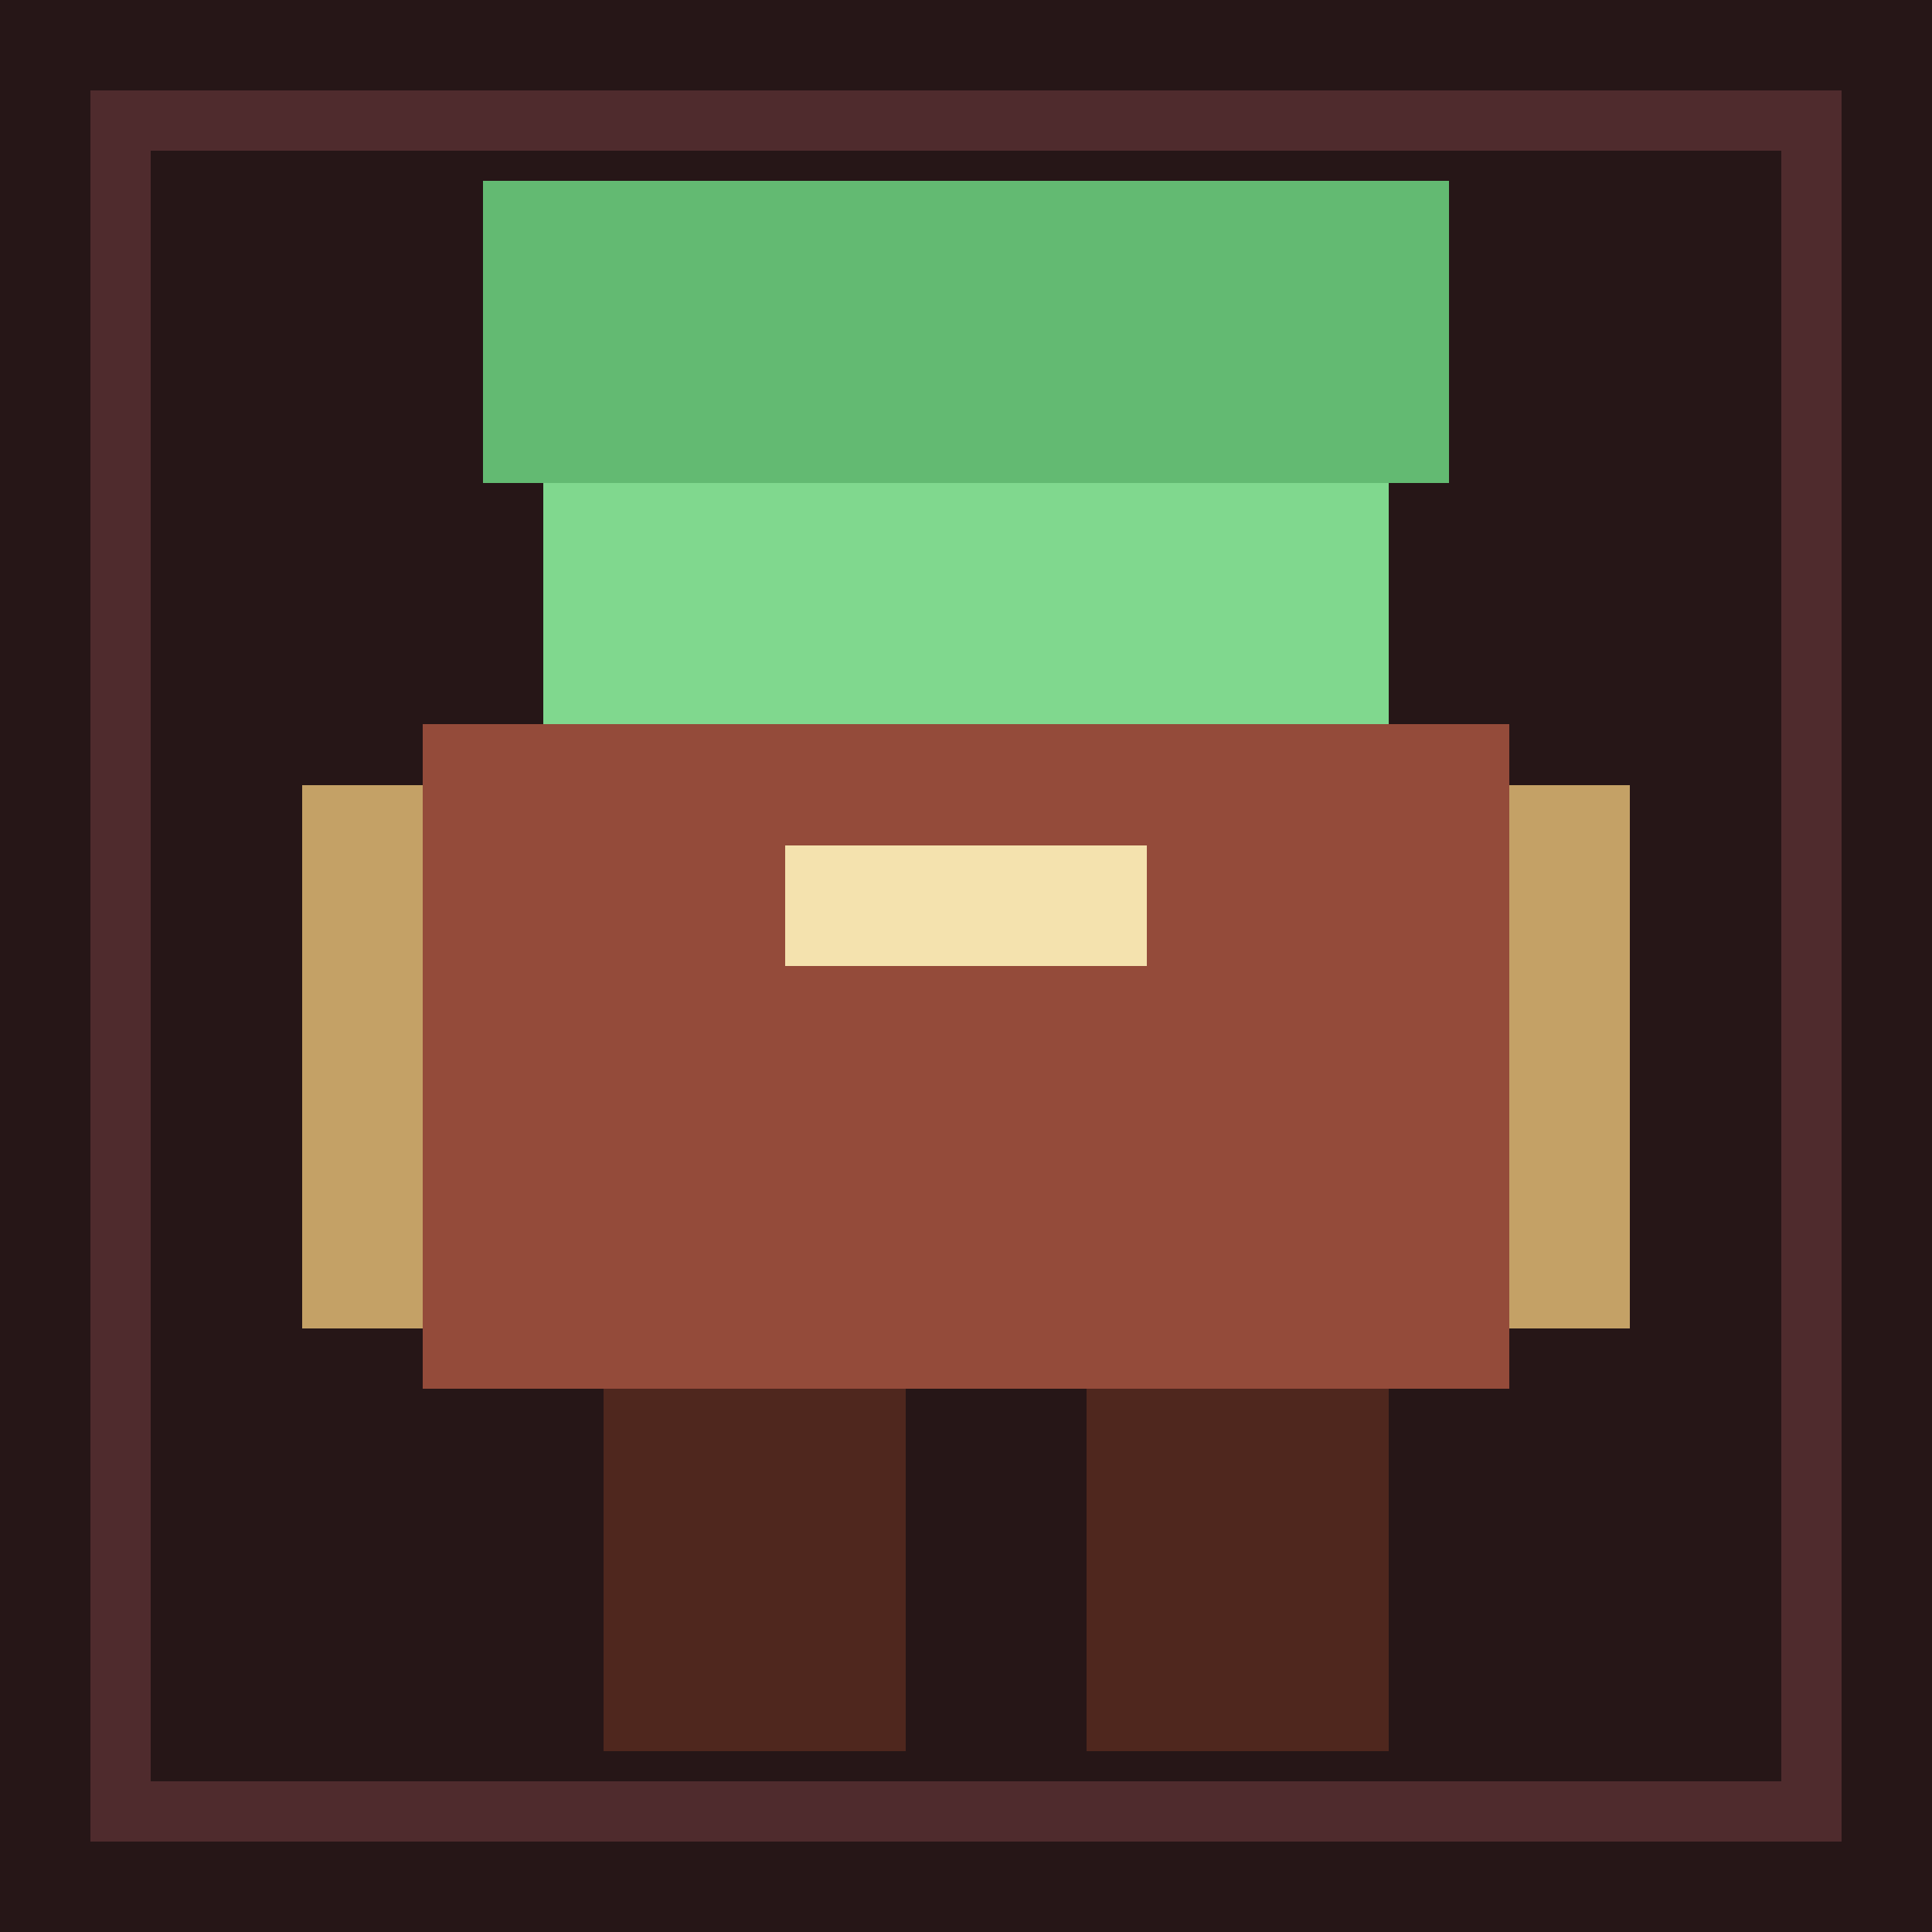
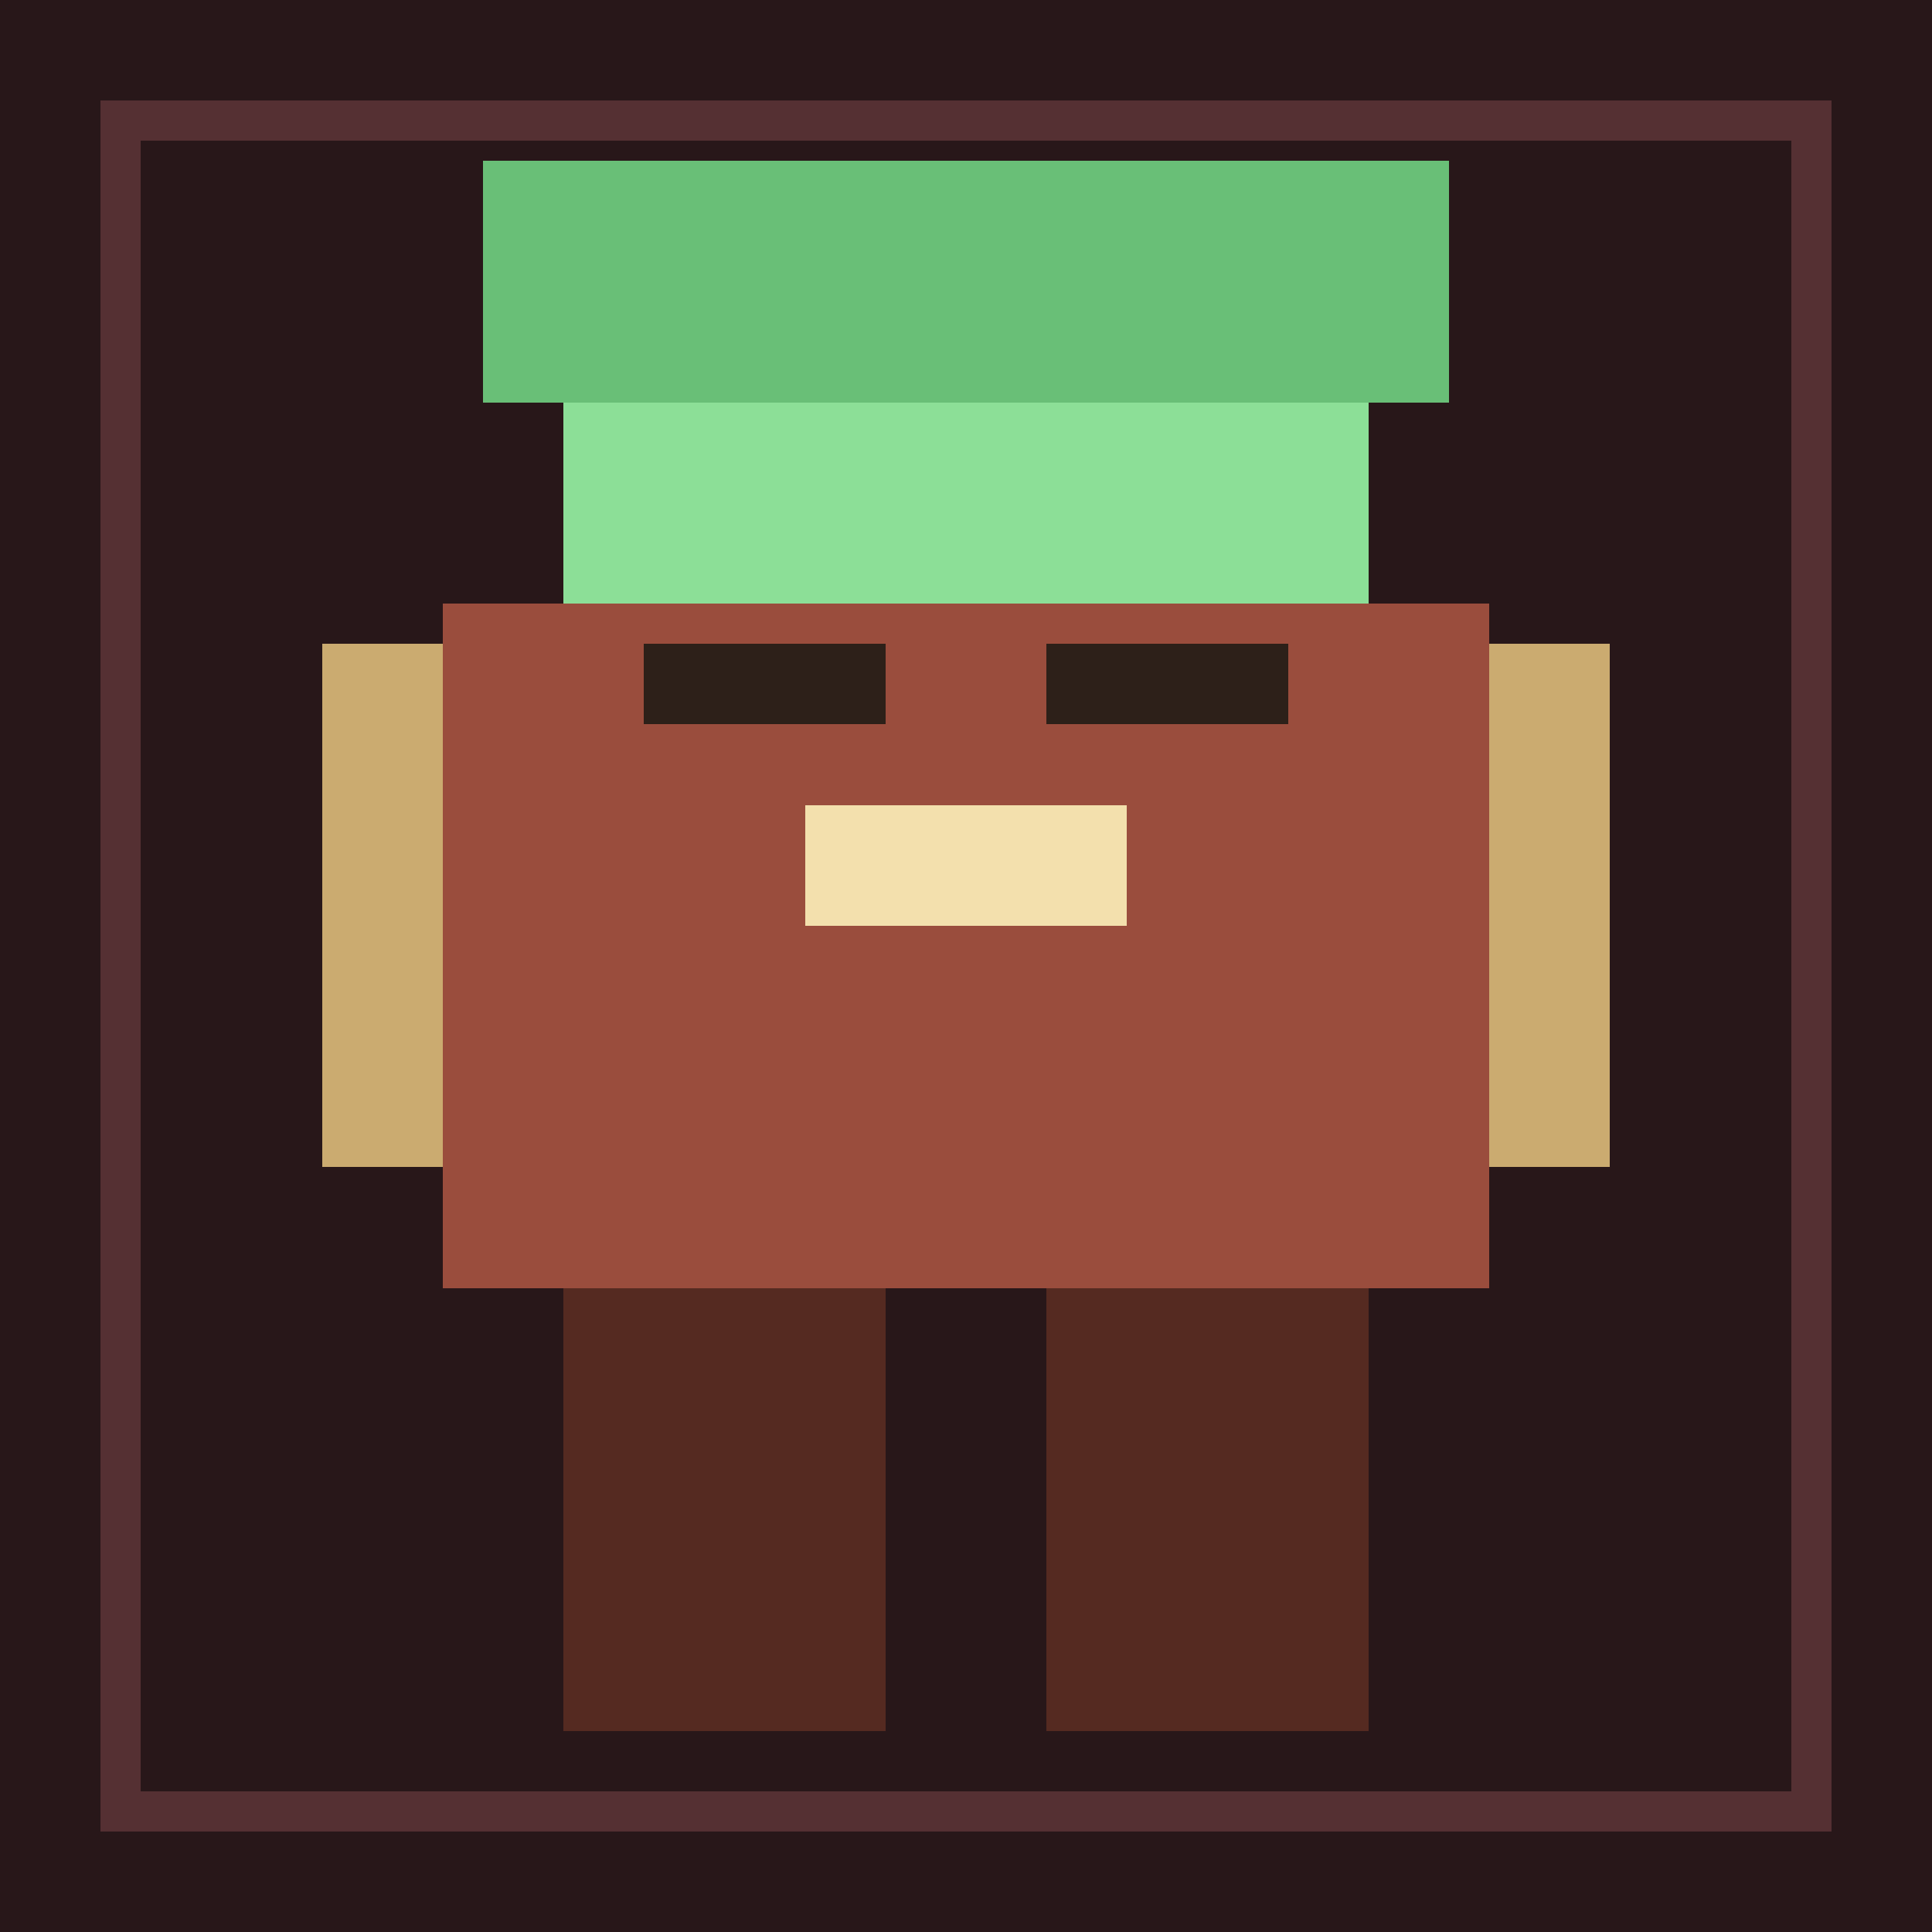
- <svg xmlns="http://www.w3.org/2000/svg" width="32" height="32" viewBox="0 0 32 32" shape-rendering="crispEdges">
-   <rect width="32" height="32" fill="#261617" />
-   <rect x="8" y="3" width="16" height="5" fill="#63ba72" />
-   <rect x="9" y="8" width="14" height="4" fill="#80d88e" />
-   <rect x="7" y="12" width="18" height="11" fill="#944b3a" />
-   <rect x="5" y="13" width="2" height="9" fill="#c4a166" />
-   <rect x="25" y="13" width="2" height="9" fill="#c4a166" />
-   <rect x="10" y="23" width="5" height="6" fill="#4f271e" />
-   <rect x="18" y="23" width="5" height="6" fill="#4f271e" />
-   <rect x="13" y="14" width="6" height="2" fill="#f4e2ae" />
-   <rect x="2" y="2" width="28" height="28" fill="none" stroke="#4f2b2d" />
+ <svg xmlns="http://www.w3.org/2000/svg" width="48" height="48" viewBox="0 0 48 48" shape-rendering="crispEdges">
+   <rect width="48" height="48" fill="#281719" />
+   <rect x="12" y="4" width="24" height="6" fill="#69bf77" />
+   <rect x="14" y="10" width="20" height="5" fill="#8cdf97" />
+   <rect x="11" y="15" width="26" height="17" fill="#9a4d3d" />
+   <rect x="8" y="16" width="3" height="13" fill="#cbab70" />
+   <rect x="37" y="16" width="3" height="13" fill="#cbab70" />
+   <rect x="16" y="16" width="6" height="2" fill="#2d2019" />
+   <rect x="26" y="16" width="6" height="2" fill="#2d2019" />
+   <rect x="20" y="20" width="8" height="3" fill="#f3e0ad" />
+   <rect x="14" y="32" width="8" height="11" fill="#552a21" />
+   <rect x="26" y="32" width="8" height="11" fill="#552a21" />
+   <rect x="3" y="3" width="42" height="42" fill="none" stroke="#553033" />
</svg>
